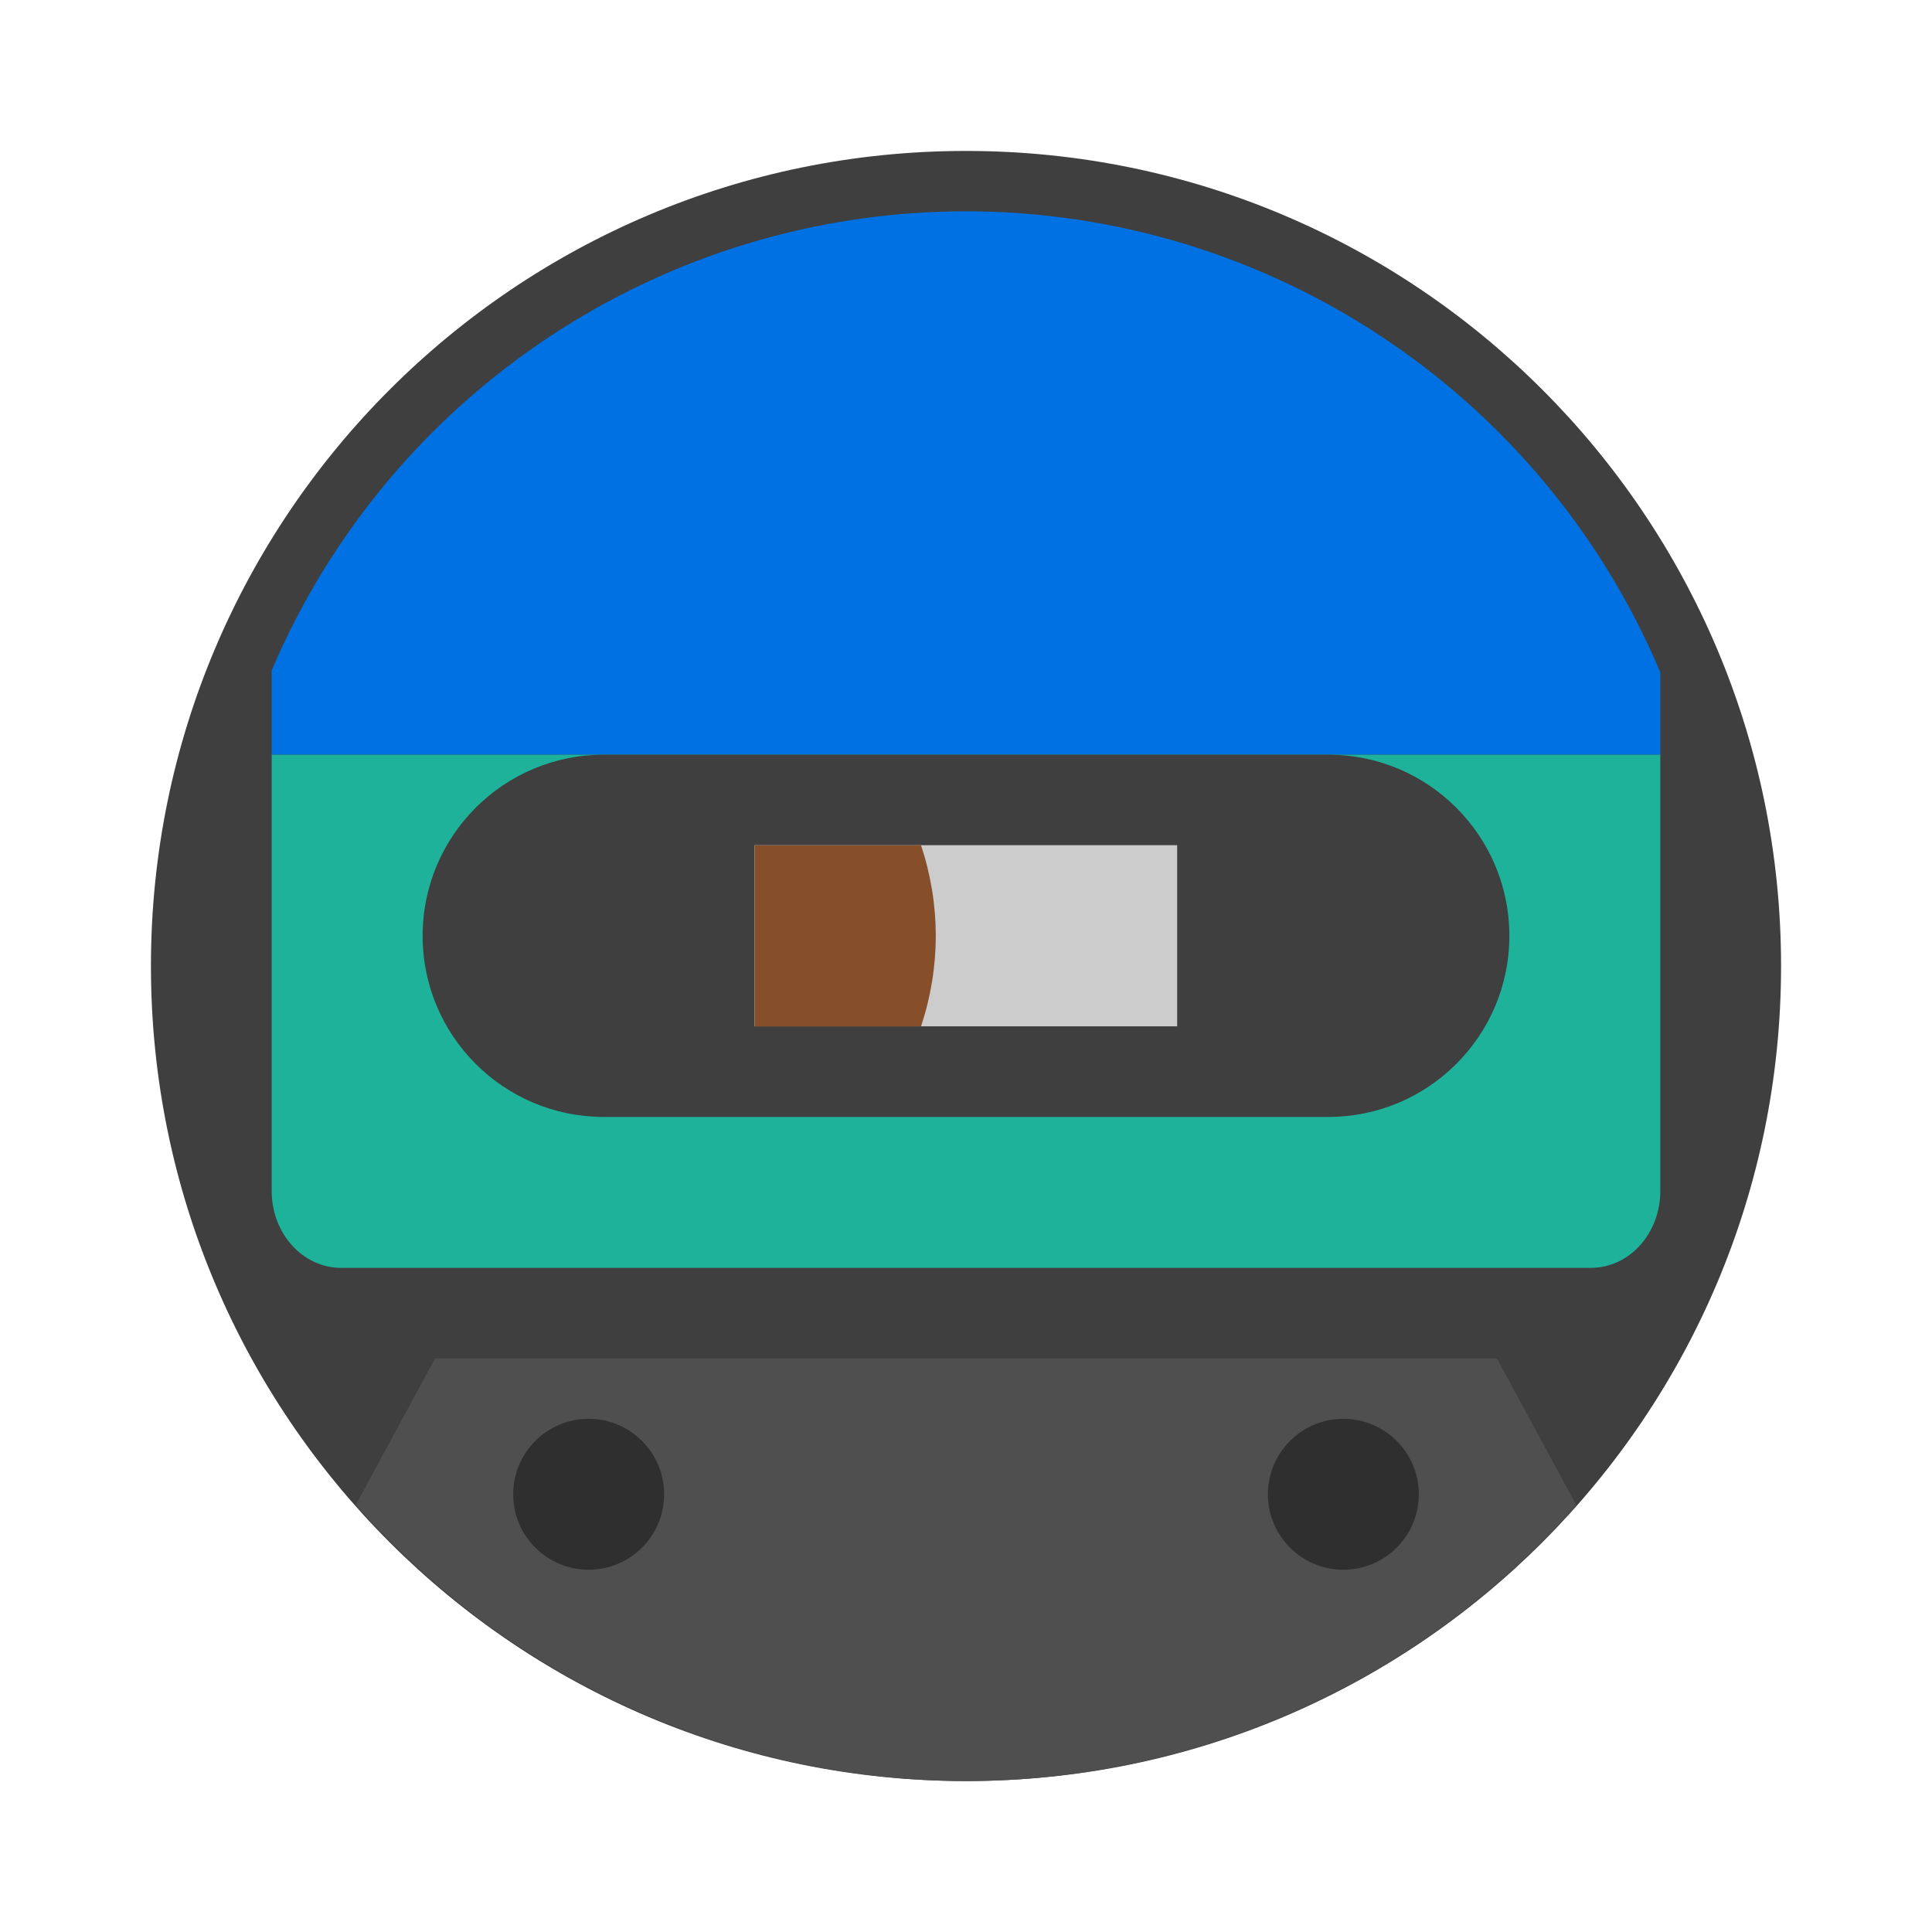
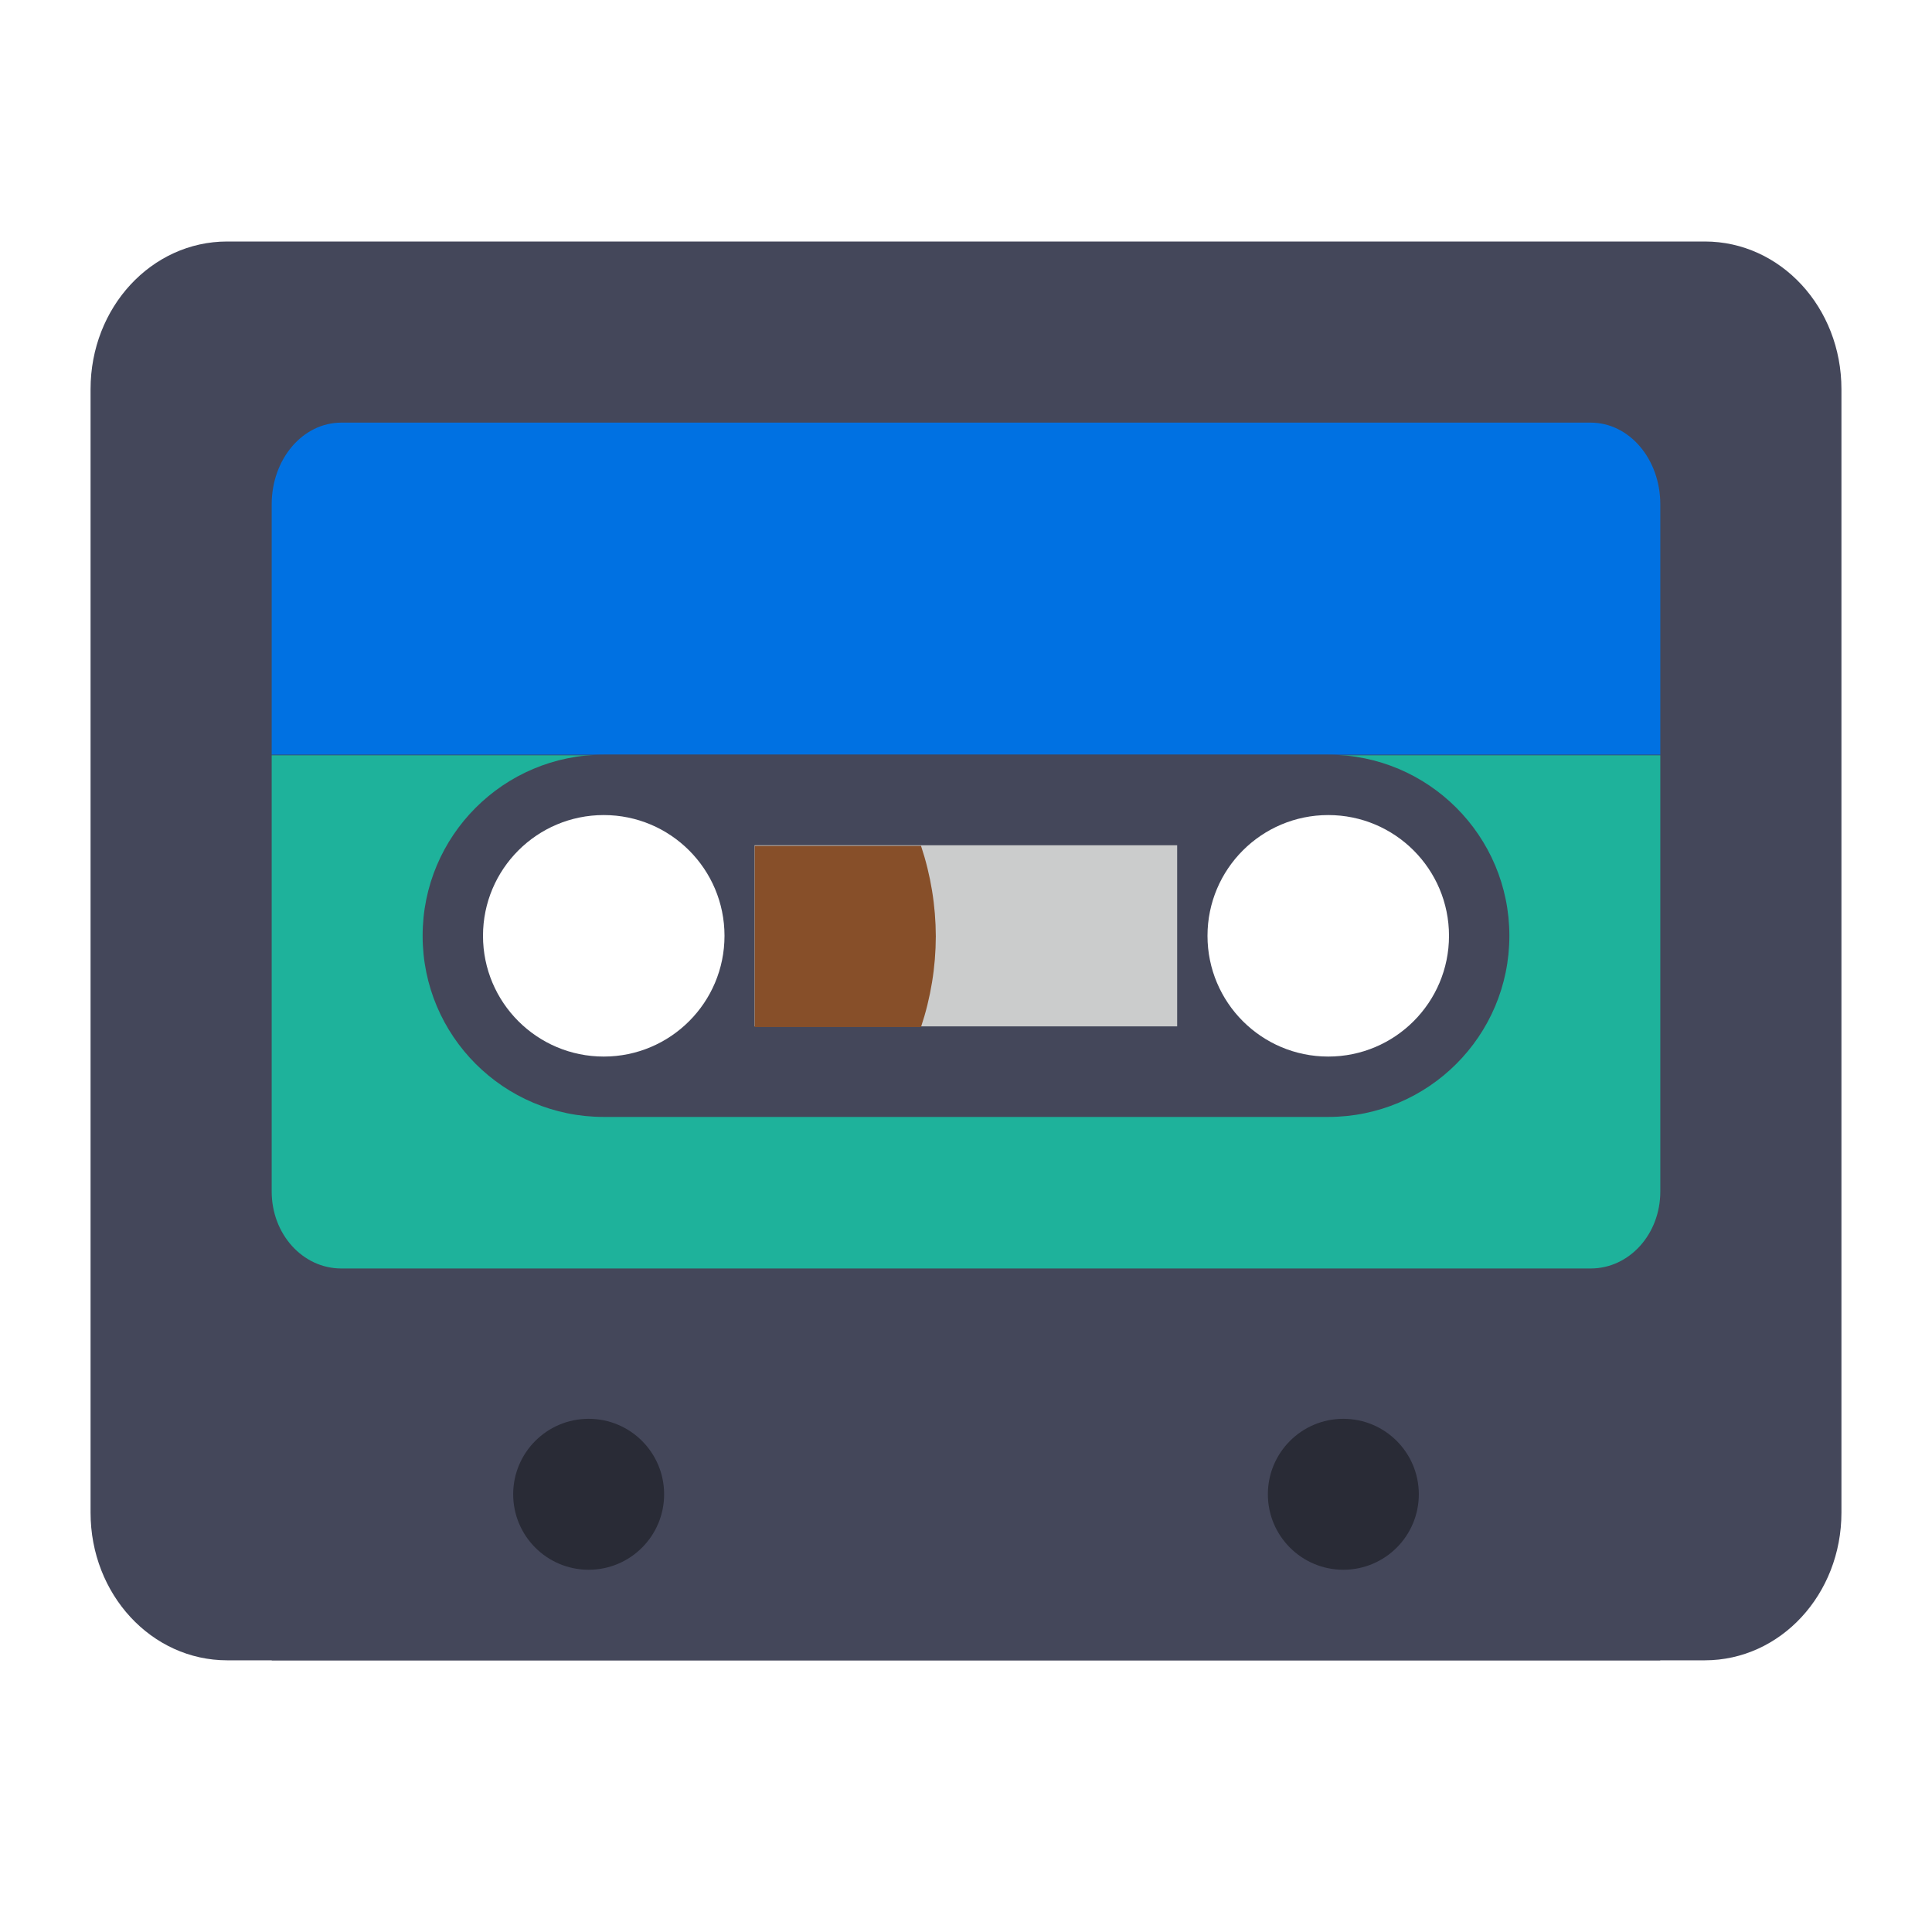
<svg xmlns="http://www.w3.org/2000/svg" width="64" height="64" version="1.1">
-   <circle cx="32" cy="32" r="27" fill="#3f3f3f" stroke-width="3.78" style="paint-order:stroke fill markers" />
-   <path d="m14.412 45-2.625 4.85a27 27 0 0 0 20.213 9.15 27 27 0 0 0 20.217-9.141l-2.629-4.859h-35.176z" fill="#4f4f4f" />
-   <path d="m32 7a25 25 0 0 0-23 15.207v2.793h46v-2.731a25 25 0 0 0-23-15.27z" fill="#0071e2" stroke-width="1.439" style="paint-order:markers fill stroke" />
-   <path d="m9 25v14.45c0 1.414 1.028 2.55 2.307 2.55h41.386c1.28 0 2.307-1.136 2.307-2.55v-14.45zm11 1.5a4.5 4.5 0 0 1 4.5 4.5 4.5 4.5 0 0 1-4.5 4.5 4.5 4.5 0 0 1-4.5-4.5 4.5 4.5 0 0 1 4.5-4.5zm24 0a4.5 4.5 0 0 1 4.5 4.5 4.5 4.5 0 0 1-4.5 4.5 4.5 4.5 0 0 1-4.5-4.5 4.5 4.5 0 0 1 4.5-4.5z" fill="#1eb29b" style="paint-order:markers fill stroke" />
-   <circle cx="19.5" cy="49.5" r="2.5" opacity=".4" style="paint-order:markers fill stroke" />
-   <path d="m20 25a6 6 0 0 0-6 6 6 6 0 0 0 6 6h24a6 6 0 0 0 6-6 6 6 0 0 0-6-6zm0 2a4 4 0 0 1 4 4 4 4 0 0 1-4 4 4 4 0 0 1-4-4 4 4 0 0 1 4-4zm24 0a4 4 0 0 1 4 4 4 4 0 0 1-4 4 4 4 0 0 1-4-4 4 4 0 0 1 4-4z" fill="#3f3f3f" />
-   <path d="m24.995 27.998h14v6h-14z" fill="#ccc" style="paint-order:markers fill stroke" />
-   <path d="m25 28v6h5.51a9.58 9.58 0 0 0 0.49-3 9.58 9.58 0 0 0-0.49-3z" fill="#874f29" style="paint-order:markers fill stroke" />
-   <circle cx="44.5" cy="49.5" r="2.5" opacity=".4" style="paint-order:markers fill stroke" />
+   <g transform="translate(0 -1058.5)">
+     <path d="m7.526 1066.5c-2.507 0-4.526 2.183-4.526 4.892v37.215c0 2.71 2.019 4.893 4.526 4.893h48.948c2.507 0 4.526-2.184 4.526-4.893v-37.215c0-2.71-2.019-4.892-4.526-4.892zm12.045 17.279a6.214 6.22 0 0 1 6.215 6.22 6.214 6.22 0 0 1-6.215 6.221 6.214 6.22 0 0 1-6.214-6.22 6.214 6.22 0 0 1 6.214-6.221zm24.858 0a6.214 6.22 0 0 1 6.214 6.22 6.214 6.22 0 0 1-6.214 6.221 6.214 6.22 0 0 1-6.215-6.22 6.214 6.22 0 0 1 6.215-6.221z" fill="#44475a" paint-order="markers fill stroke" />
+     <path d="m9 1113.5 5.412-10h35.176l5.412 10z" fill="#44475a" />
+     <path d="m11.307 1072.5c-1.279 0-2.307 1.207-2.307 2.708v8.292h46v-8.292c0-1.501-1.028-2.708-2.307-2.708z" fill="#0071e2" paint-order="markers fill stroke" />
+     <path d="M9 1083.52v14.45c0 1.414 1.028 2.55 2.307 2.55h41.386c1.28 0 2.307-1.136 2.307-2.55v-14.45H9zm11 1.5a4.5 4.5 0 0 1 4.5 4.5 4.5 4.5 0 0 1-4.5 4.5 4.5 4.5 0 0 1-4.5-4.5 4.5 4.5 0 0 1 4.5-4.5zm24 0a4.5 4.5 0 0 1 4.5 4.5 4.5 4.5 0 0 1-4.5 4.5 4.5 4.5 0 0 1-4.5-4.5 4.5 4.5 0 0 1 4.5-4.5z" fill="#1eb29b" paint-order="markers fill stroke" />
+     <circle cx="19.5" cy="1108" r="2.5" opacity=".4" paint-order="markers fill stroke" />
+     <path d="m20 1083.5a6 6 0 0 0-6 6 6 6 0 0 0 6 6h24a6 6 0 0 0 6-6 6 6 0 0 0-6-6h-24zm0 2a4 4 0 0 1 4 4 4 4 0 0 1-4 4 4 4 0 0 1-4-4 4 4 0 0 1 4-4zm24 0a4 4 0 0 1 4 4 4 4 0 0 1-4 4 4 4 0 0 1-4-4 4 4 0 0 1 4-4z" fill="#44475a" />
+     <g paint-order="markers fill stroke">
+       <path d="m24.995 1086.5h14v6h-14z" fill="#cbcccc" />
+       <path d="M25 1086.52v6h5.51a9.58 9.58 0 0 0 .49-3 9.58 9.58 0 0 0-.49-3z" fill="#874f29" />
+     </g>
+     <circle cx="44.5" cy="1108" r="2.5" opacity=".4" paint-order="markers fill stroke" />
+   </g>
</svg>
